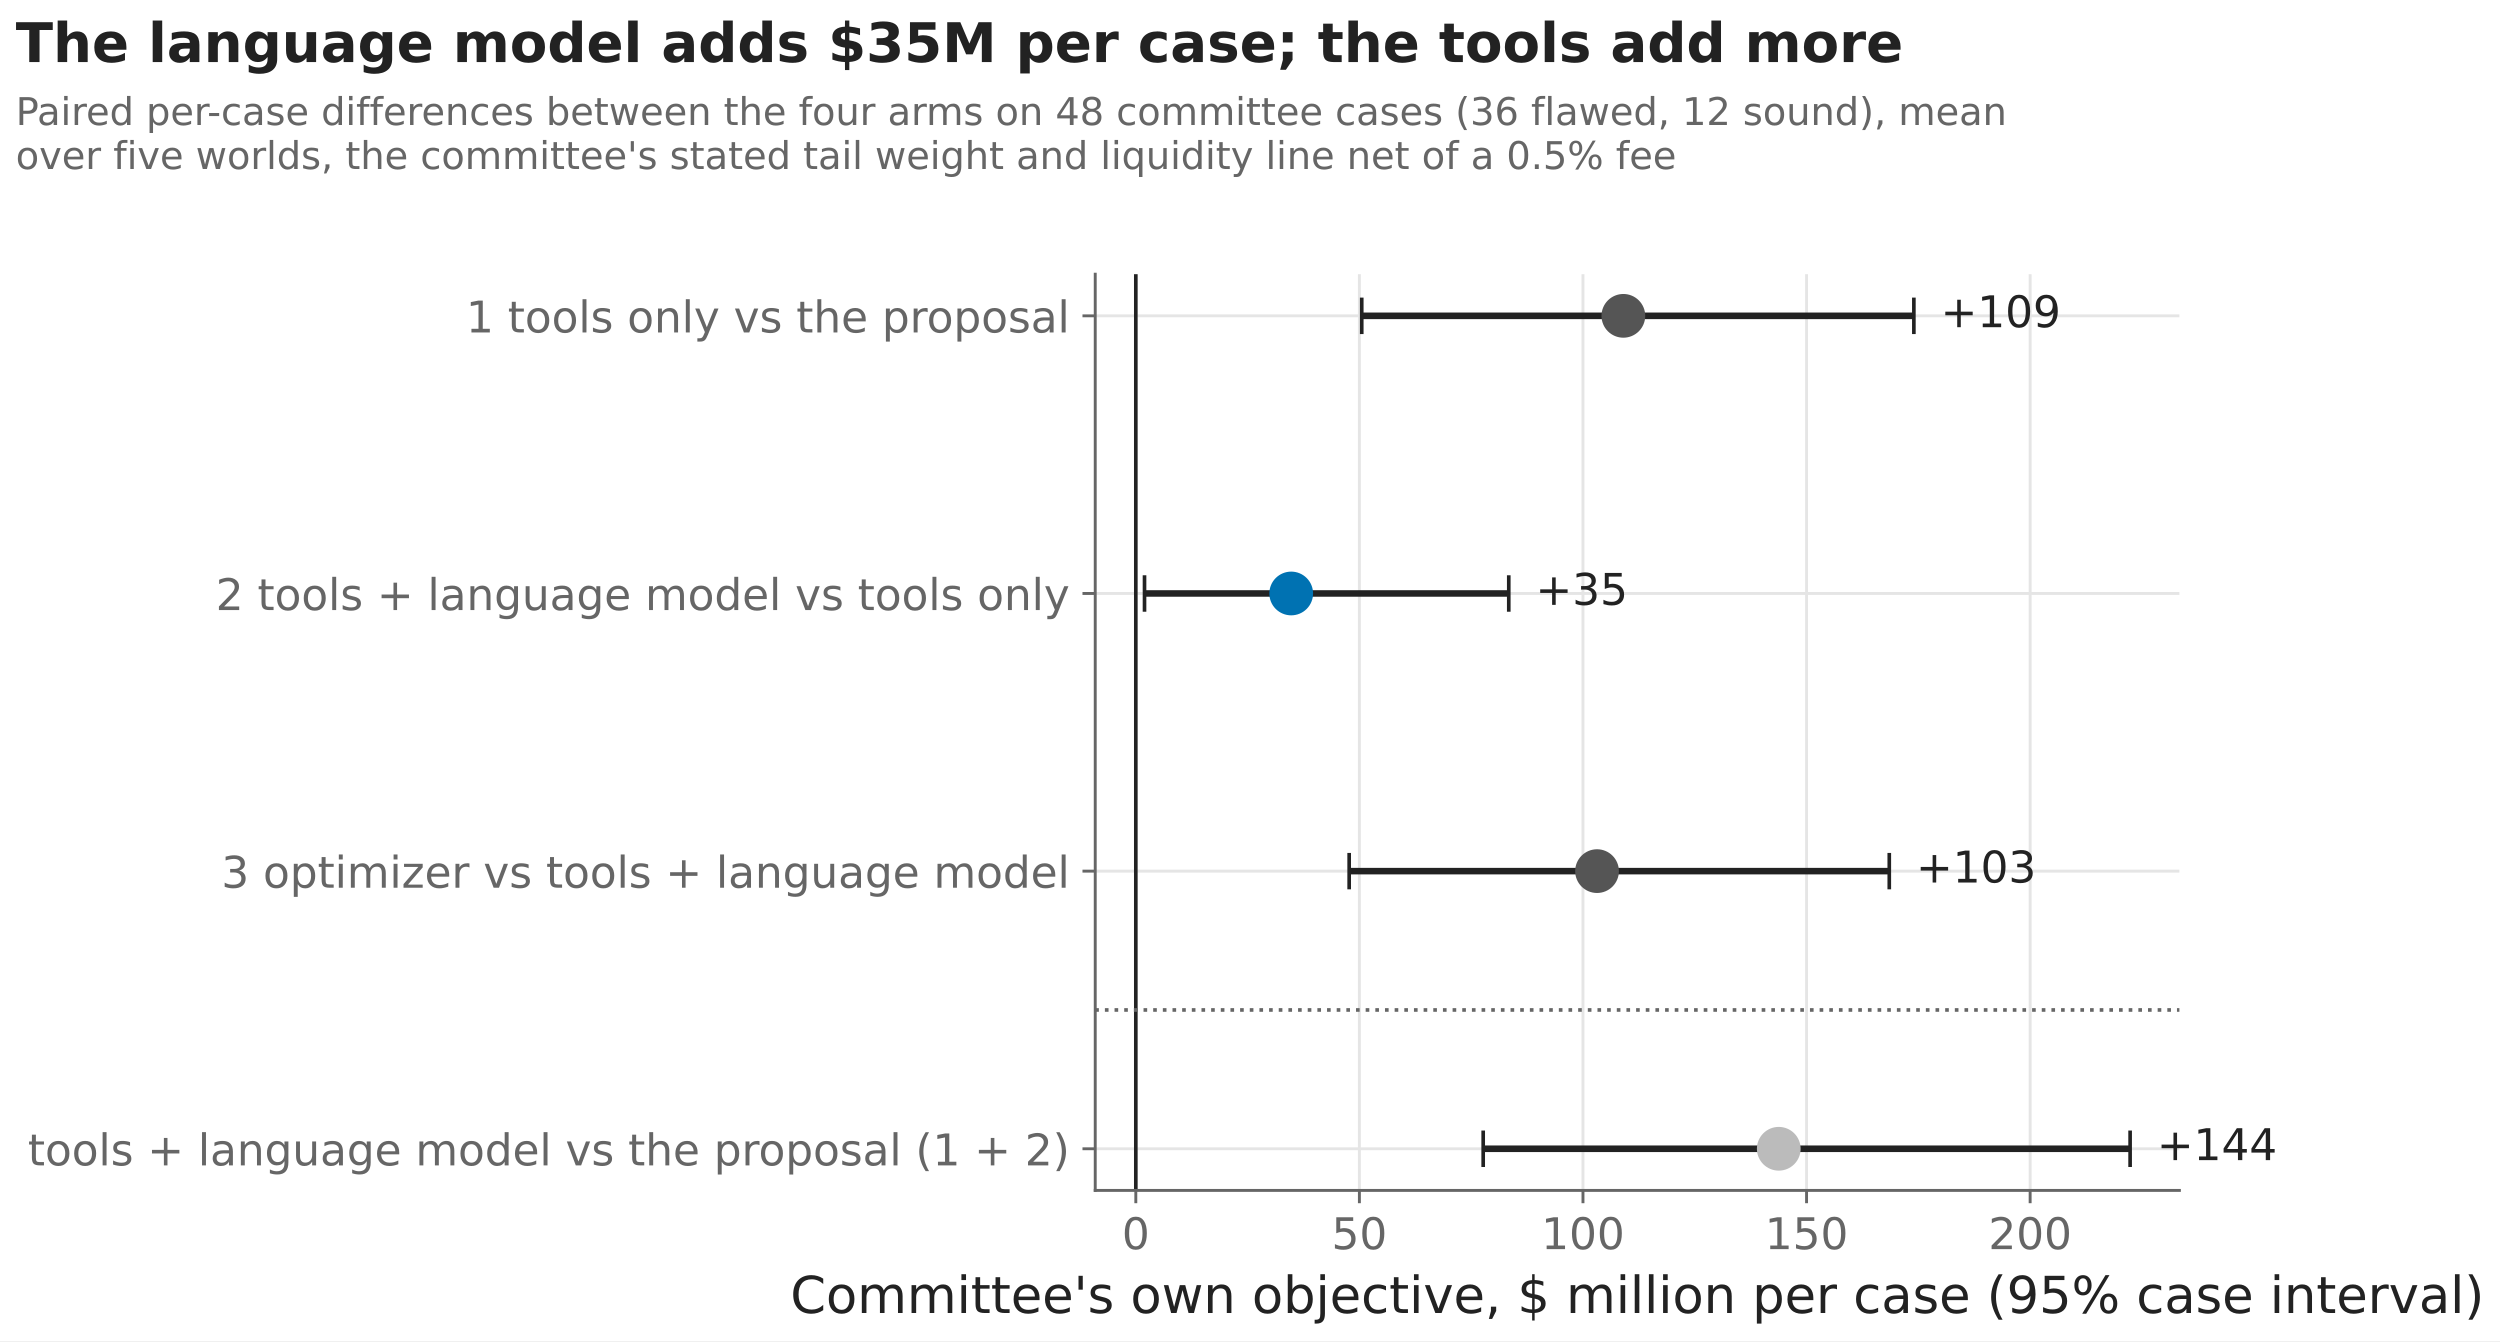
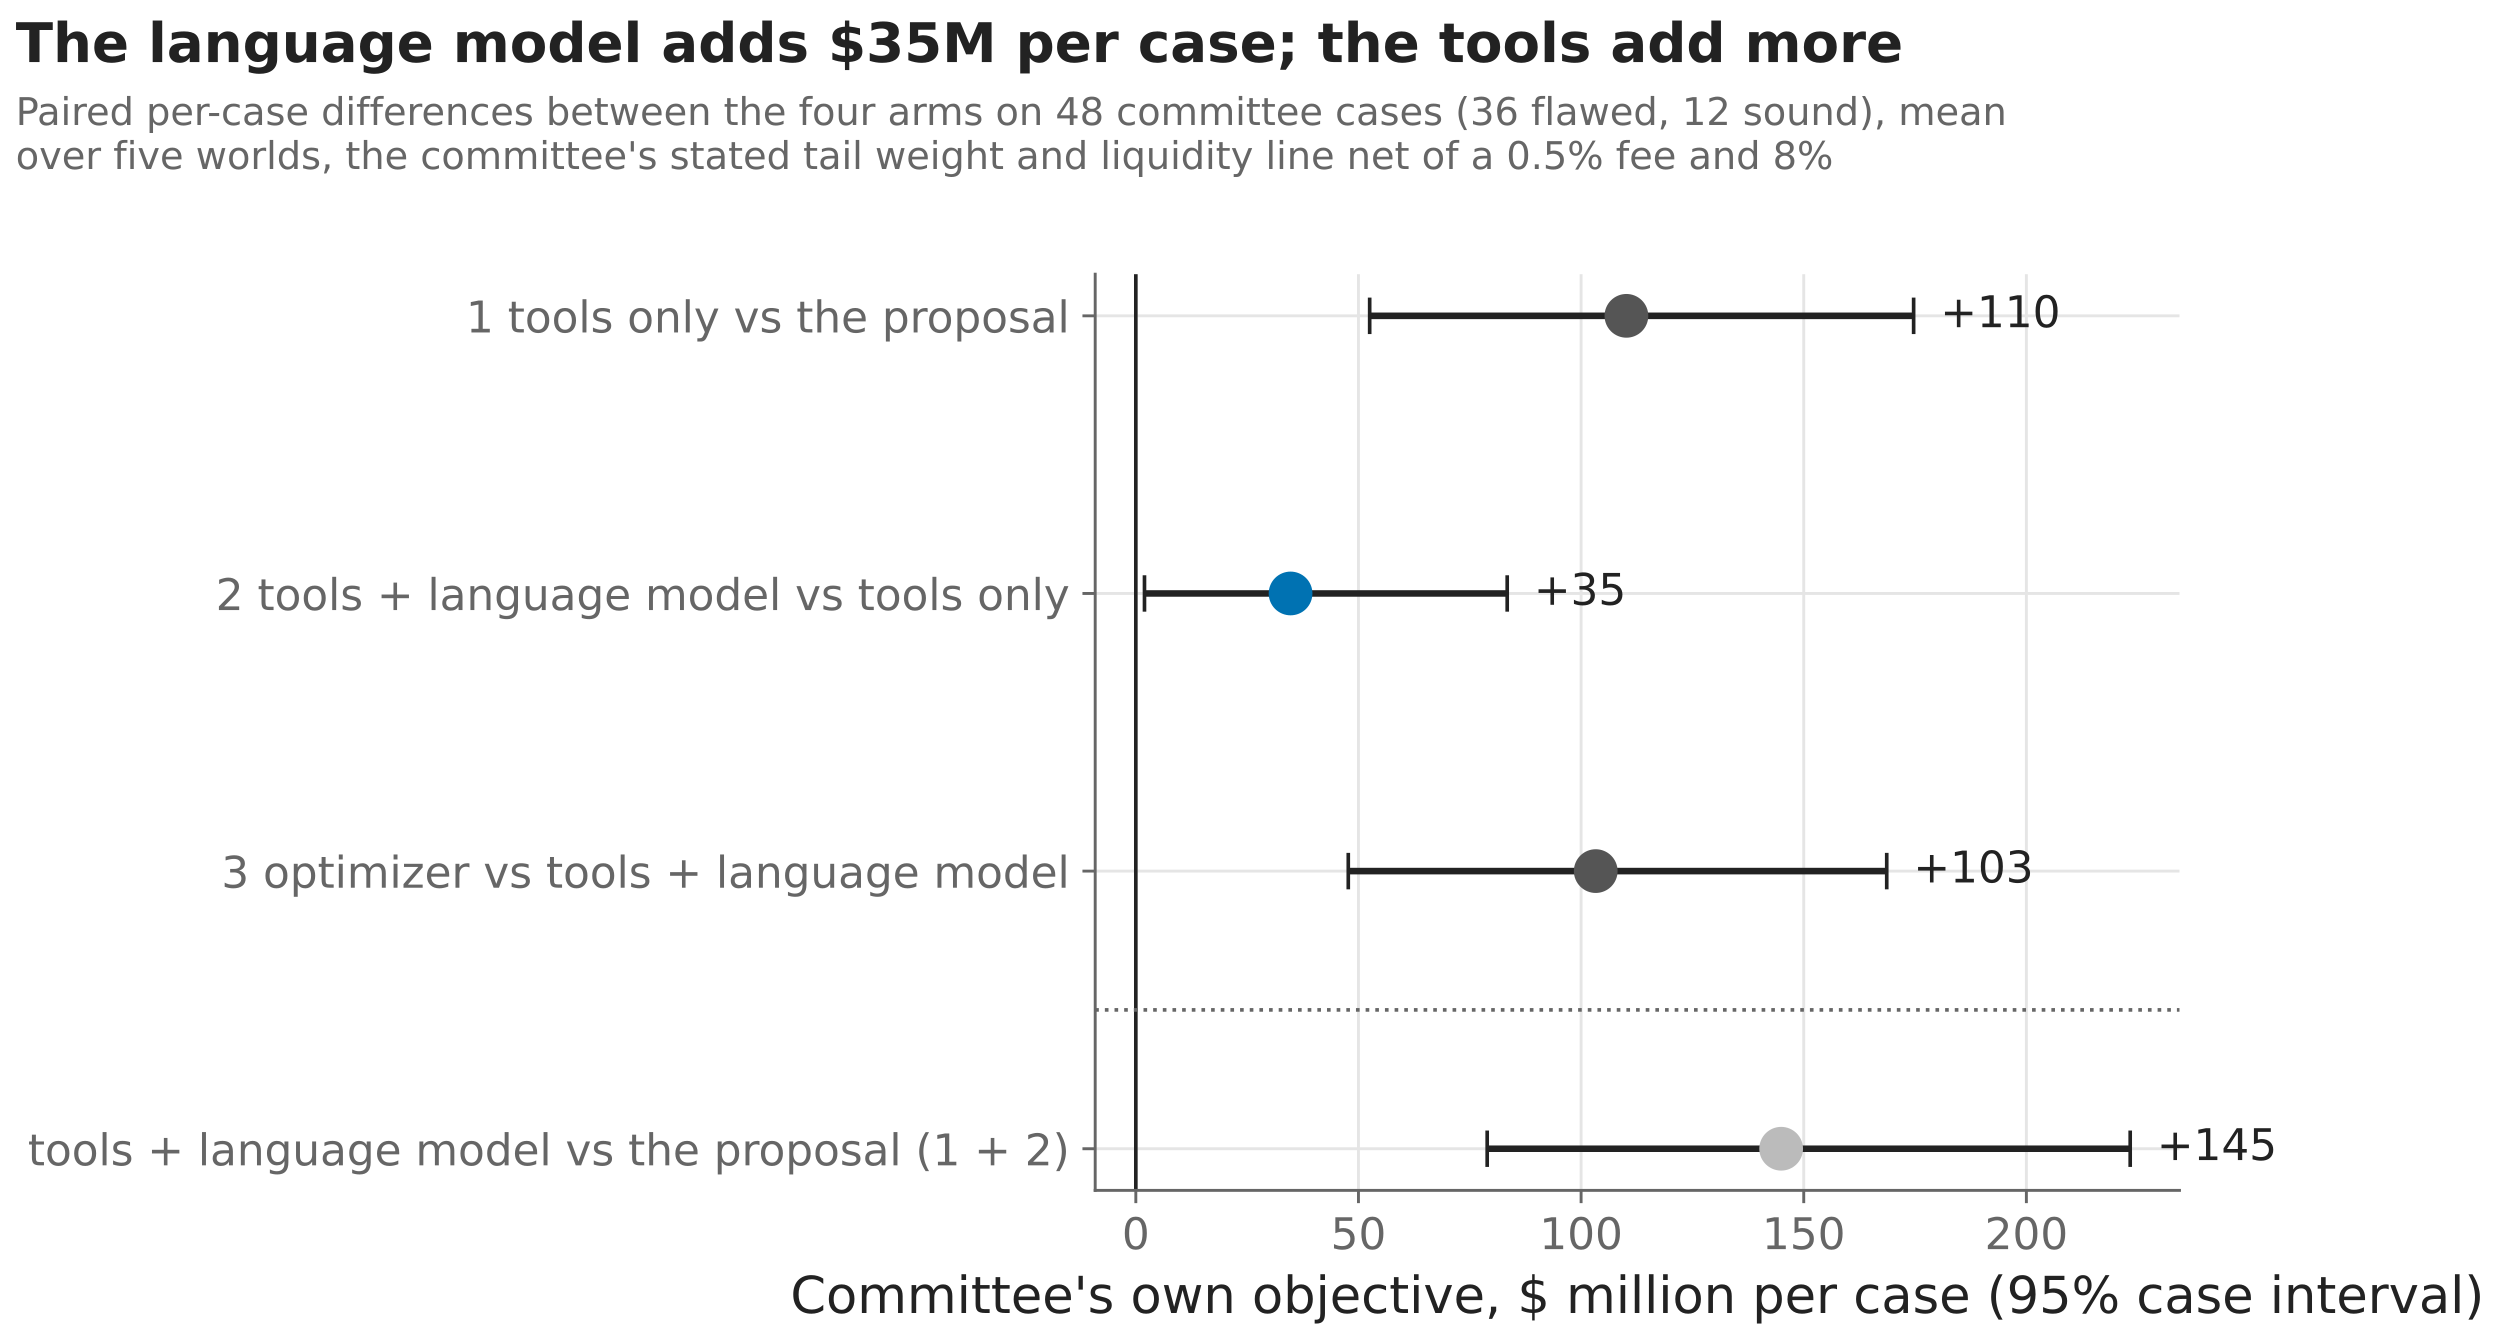
- <svg xmlns="http://www.w3.org/2000/svg" xmlns:xlink="http://www.w3.org/1999/xlink" width="685.93pt" height="367.937pt" viewBox="0 0 685.93 367.937" version="1.1">
+ <svg xmlns="http://www.w3.org/2000/svg" xmlns:xlink="http://www.w3.org/1999/xlink" width="685.95pt" height="367.937pt" viewBox="0 0 685.95 367.937" version="1.1">
  <defs>
    <style type="text/css">*{stroke-linejoin: round; stroke-linecap: butt}</style>
  </defs>
  <g id="figure_1">
    <g id="patch_1">
-       <path d="M 0 367.937  L 685.93 367.937  L 685.93 0  L 0 0  z " style="fill: #ffffff" />
+       <path d="M 0 367.937  L 685.95 367.937  L 685.95 0  L 0 0  z " style="fill: #ffffff" />
    </g>
    <g id="axes_1">
      <g id="patch_2">
-         <path d="M 300.501 326.616  L 597.967 326.616  L 597.967 75.23  L 300.501 75.23  z " style="fill: #ffffff" />
+         <path d="M 300.501 326.616  L 598.007 326.616  L 598.007 75.23  L 300.501 75.23  z " style="fill: #ffffff" />
      </g>
      <g id="matplotlib.axis_1">
        <g id="xtick_1">
          <g id="line2d_1">
-             <path d="M 311.634 326.616  L 311.634 75.23  " clip-path="url(#pc4f21cf440)" style="fill: none; stroke: #e5e5e5; stroke-width: 0.8; stroke-linecap: square" />
+             <path d="M 311.646 326.616  L 311.646 75.23  " clip-path="url(#p46baa0acd5)" style="fill: none; stroke: #e5e5e5; stroke-width: 0.8; stroke-linecap: square" />
          </g>
          <g id="line2d_2">
            <defs>
              <path id="me00eba5936" d="M 0 0  L 0 3.5  " style="stroke: #666666; stroke-width: 0.8" />
            </defs>
            <g>
-               <use xlink:href="#me00eba5936" x="311.634" y="326.616" style="fill: #666666; stroke: #666666; stroke-width: 0.8" />
+               <use xlink:href="#me00eba5936" x="311.646" y="326.616" style="fill: #666666; stroke: #666666; stroke-width: 0.8" />
            </g>
          </g>
          <g id="text_1">
-             <text style="font-size: 12px; font-family: 'DejaVu Sans', 'Bitstream Vera Sans', 'Computer Modern Sans Serif', 'Lucida Grande', 'Verdana', 'Geneva', 'Lucid', 'Arial', 'Helvetica', 'Avant Garde', sans-serif; text-anchor: middle; fill: #666666" x="311.634" y="342.734" transform="rotate(-0 311.634 342.7336)">0</text>
+             <text style="font-size: 12px; font-family: 'DejaVu Sans', 'Bitstream Vera Sans', 'Computer Modern Sans Serif', 'Lucida Grande', 'Verdana', 'Geneva', 'Lucid', 'Arial', 'Helvetica', 'Avant Garde', sans-serif; text-anchor: middle; fill: #666666" x="311.646" y="342.734" transform="rotate(-0 311.6458 342.7336)">0</text>
          </g>
        </g>
        <g id="xtick_2">
          <g id="line2d_3">
-             <path d="M 372.979 326.616  L 372.979 75.23  " clip-path="url(#pc4f21cf440)" style="fill: none; stroke: #e5e5e5; stroke-width: 0.8; stroke-linecap: square" />
+             <path d="M 372.734 326.616  L 372.734 75.23  " clip-path="url(#p46baa0acd5)" style="fill: none; stroke: #e5e5e5; stroke-width: 0.8; stroke-linecap: square" />
          </g>
          <g id="line2d_4">
            <g>
-               <use xlink:href="#me00eba5936" x="372.979" y="326.616" style="fill: #666666; stroke: #666666; stroke-width: 0.8" />
+               <use xlink:href="#me00eba5936" x="372.734" y="326.616" style="fill: #666666; stroke: #666666; stroke-width: 0.8" />
            </g>
          </g>
          <g id="text_2">
-             <text style="font-size: 12px; font-family: 'DejaVu Sans', 'Bitstream Vera Sans', 'Computer Modern Sans Serif', 'Lucida Grande', 'Verdana', 'Geneva', 'Lucid', 'Arial', 'Helvetica', 'Avant Garde', sans-serif; text-anchor: middle; fill: #666666" x="372.979" y="342.734" transform="rotate(-0 372.9791 342.7336)">50</text>
+             <text style="font-size: 12px; font-family: 'DejaVu Sans', 'Bitstream Vera Sans', 'Computer Modern Sans Serif', 'Lucida Grande', 'Verdana', 'Geneva', 'Lucid', 'Arial', 'Helvetica', 'Avant Garde', sans-serif; text-anchor: middle; fill: #666666" x="372.734" y="342.734" transform="rotate(-0 372.7338 342.7336)">50</text>
          </g>
        </g>
        <g id="xtick_3">
          <g id="line2d_5">
-             <path d="M 434.324 326.616  L 434.324 75.23  " clip-path="url(#pc4f21cf440)" style="fill: none; stroke: #e5e5e5; stroke-width: 0.8; stroke-linecap: square" />
+             <path d="M 433.822 326.616  L 433.822 75.23  " clip-path="url(#p46baa0acd5)" style="fill: none; stroke: #e5e5e5; stroke-width: 0.8; stroke-linecap: square" />
          </g>
          <g id="line2d_6">
            <g>
-               <use xlink:href="#me00eba5936" x="434.324" y="326.616" style="fill: #666666; stroke: #666666; stroke-width: 0.8" />
+               <use xlink:href="#me00eba5936" x="433.822" y="326.616" style="fill: #666666; stroke: #666666; stroke-width: 0.8" />
            </g>
          </g>
          <g id="text_3">
-             <text style="font-size: 12px; font-family: 'DejaVu Sans', 'Bitstream Vera Sans', 'Computer Modern Sans Serif', 'Lucida Grande', 'Verdana', 'Geneva', 'Lucid', 'Arial', 'Helvetica', 'Avant Garde', sans-serif; text-anchor: middle; fill: #666666" x="434.324" y="342.734" transform="rotate(-0 434.3242 342.7336)">100</text>
+             <text style="font-size: 12px; font-family: 'DejaVu Sans', 'Bitstream Vera Sans', 'Computer Modern Sans Serif', 'Lucida Grande', 'Verdana', 'Geneva', 'Lucid', 'Arial', 'Helvetica', 'Avant Garde', sans-serif; text-anchor: middle; fill: #666666" x="433.822" y="342.734" transform="rotate(-0 433.8218 342.7336)">100</text>
          </g>
        </g>
        <g id="xtick_4">
          <g id="line2d_7">
-             <path d="M 495.669 326.616  L 495.669 75.23  " clip-path="url(#pc4f21cf440)" style="fill: none; stroke: #e5e5e5; stroke-width: 0.8; stroke-linecap: square" />
+             <path d="M 494.91 326.616  L 494.91 75.23  " clip-path="url(#p46baa0acd5)" style="fill: none; stroke: #e5e5e5; stroke-width: 0.8; stroke-linecap: square" />
          </g>
          <g id="line2d_8">
            <g>
-               <use xlink:href="#me00eba5936" x="495.669" y="326.616" style="fill: #666666; stroke: #666666; stroke-width: 0.8" />
+               <use xlink:href="#me00eba5936" x="494.91" y="326.616" style="fill: #666666; stroke: #666666; stroke-width: 0.8" />
            </g>
          </g>
          <g id="text_4">
-             <text style="font-size: 12px; font-family: 'DejaVu Sans', 'Bitstream Vera Sans', 'Computer Modern Sans Serif', 'Lucida Grande', 'Verdana', 'Geneva', 'Lucid', 'Arial', 'Helvetica', 'Avant Garde', sans-serif; text-anchor: middle; fill: #666666" x="495.669" y="342.734" transform="rotate(-0 495.6693 342.7336)">150</text>
+             <text style="font-size: 12px; font-family: 'DejaVu Sans', 'Bitstream Vera Sans', 'Computer Modern Sans Serif', 'Lucida Grande', 'Verdana', 'Geneva', 'Lucid', 'Arial', 'Helvetica', 'Avant Garde', sans-serif; text-anchor: middle; fill: #666666" x="494.91" y="342.734" transform="rotate(-0 494.9097 342.7336)">150</text>
          </g>
        </g>
        <g id="xtick_5">
          <g id="line2d_9">
-             <path d="M 557.014 326.616  L 557.014 75.23  " clip-path="url(#pc4f21cf440)" style="fill: none; stroke: #e5e5e5; stroke-width: 0.8; stroke-linecap: square" />
+             <path d="M 555.998 326.616  L 555.998 75.23  " clip-path="url(#p46baa0acd5)" style="fill: none; stroke: #e5e5e5; stroke-width: 0.8; stroke-linecap: square" />
          </g>
          <g id="line2d_10">
            <g>
-               <use xlink:href="#me00eba5936" x="557.014" y="326.616" style="fill: #666666; stroke: #666666; stroke-width: 0.8" />
+               <use xlink:href="#me00eba5936" x="555.998" y="326.616" style="fill: #666666; stroke: #666666; stroke-width: 0.8" />
            </g>
          </g>
          <g id="text_5">
-             <text style="font-size: 12px; font-family: 'DejaVu Sans', 'Bitstream Vera Sans', 'Computer Modern Sans Serif', 'Lucida Grande', 'Verdana', 'Geneva', 'Lucid', 'Arial', 'Helvetica', 'Avant Garde', sans-serif; text-anchor: middle; fill: #666666" x="557.014" y="342.734" transform="rotate(-0 557.0144 342.7336)">200</text>
+             <text style="font-size: 12px; font-family: 'DejaVu Sans', 'Bitstream Vera Sans', 'Computer Modern Sans Serif', 'Lucida Grande', 'Verdana', 'Geneva', 'Lucid', 'Arial', 'Helvetica', 'Avant Garde', sans-serif; text-anchor: middle; fill: #666666" x="555.998" y="342.734" transform="rotate(-0 555.9977 342.7336)">200</text>
          </g>
        </g>
        <g id="text_6">
-           <text style="font-size: 14px; font-family: 'DejaVu Sans', 'Bitstream Vera Sans', 'Computer Modern Sans Serif', 'Lucida Grande', 'Verdana', 'Geneva', 'Lucid', 'Arial', 'Helvetica', 'Avant Garde', sans-serif; text-anchor: middle; fill: #222222" x="449.234" y="360.254" transform="rotate(-0 449.2339 360.2542)">Committee's own objective, $ million per case (95% case interval)</text>
+           <text style="font-size: 14px; font-family: 'DejaVu Sans', 'Bitstream Vera Sans', 'Computer Modern Sans Serif', 'Lucida Grande', 'Verdana', 'Geneva', 'Lucid', 'Arial', 'Helvetica', 'Avant Garde', sans-serif; text-anchor: middle; fill: #222222" x="449.254" y="360.254" transform="rotate(-0 449.2541 360.2542)">Committee's own objective, $ million per case (95% case interval)</text>
        </g>
      </g>
      <g id="matplotlib.axis_2">
        <g id="ytick_1">
          <g id="line2d_11">
-             <path d="M 300.501 86.657  L 597.967 86.657  " clip-path="url(#pc4f21cf440)" style="fill: none; stroke: #e5e5e5; stroke-width: 0.8; stroke-linecap: square" />
+             <path d="M 300.501 86.657  L 598.007 86.657  " clip-path="url(#p46baa0acd5)" style="fill: none; stroke: #e5e5e5; stroke-width: 0.8; stroke-linecap: square" />
          </g>
          <g id="line2d_12">
            <defs>
              <path id="mce5acbc380" d="M 0 0  L -3.5 0  " style="stroke: #666666; stroke-width: 0.8" />
            </defs>
            <g>
              <use xlink:href="#mce5acbc380" x="300.501" y="86.657" style="fill: #666666; stroke: #666666; stroke-width: 0.8" />
            </g>
          </g>
          <g id="text_7">
            <text style="font-size: 12px; font-family: 'DejaVu Sans', 'Bitstream Vera Sans', 'Computer Modern Sans Serif', 'Lucida Grande', 'Verdana', 'Geneva', 'Lucid', 'Arial', 'Helvetica', 'Avant Garde', sans-serif; text-anchor: end; fill: #666666" x="293.501" y="91.216" transform="rotate(-0 293.5013 91.21589)">1  tools only vs the proposal</text>
          </g>
        </g>
        <g id="ytick_2">
          <g id="line2d_13">
-             <path d="M 300.501 162.834  L 597.967 162.834  " clip-path="url(#pc4f21cf440)" style="fill: none; stroke: #e5e5e5; stroke-width: 0.8; stroke-linecap: square" />
+             <path d="M 300.501 162.834  L 598.007 162.834  " clip-path="url(#p46baa0acd5)" style="fill: none; stroke: #e5e5e5; stroke-width: 0.8; stroke-linecap: square" />
          </g>
          <g id="line2d_14">
            <g>
              <use xlink:href="#mce5acbc380" x="300.501" y="162.834" style="fill: #666666; stroke: #666666; stroke-width: 0.8" />
            </g>
          </g>
          <g id="text_8">
            <text style="font-size: 12px; font-family: 'DejaVu Sans', 'Bitstream Vera Sans', 'Computer Modern Sans Serif', 'Lucida Grande', 'Verdana', 'Geneva', 'Lucid', 'Arial', 'Helvetica', 'Avant Garde', sans-serif; text-anchor: end; fill: #666666" x="293.501" y="167.394" transform="rotate(-0 293.5013 167.3935)">2  tools + language model vs tools only</text>
          </g>
        </g>
        <g id="ytick_3">
          <g id="line2d_15">
-             <path d="M 300.501 239.012  L 597.967 239.012  " clip-path="url(#pc4f21cf440)" style="fill: none; stroke: #e5e5e5; stroke-width: 0.8; stroke-linecap: square" />
+             <path d="M 300.501 239.012  L 598.007 239.012  " clip-path="url(#p46baa0acd5)" style="fill: none; stroke: #e5e5e5; stroke-width: 0.8; stroke-linecap: square" />
          </g>
          <g id="line2d_16">
            <g>
              <use xlink:href="#mce5acbc380" x="300.501" y="239.012" style="fill: #666666; stroke: #666666; stroke-width: 0.8" />
            </g>
          </g>
          <g id="text_9">
            <text style="font-size: 12px; font-family: 'DejaVu Sans', 'Bitstream Vera Sans', 'Computer Modern Sans Serif', 'Lucida Grande', 'Verdana', 'Geneva', 'Lucid', 'Arial', 'Helvetica', 'Avant Garde', sans-serif; text-anchor: end; fill: #666666" x="293.501" y="243.571" transform="rotate(-0 293.5013 243.5712)">3  optimizer vs tools + language model</text>
          </g>
        </g>
        <g id="ytick_4">
          <g id="line2d_17">
-             <path d="M 300.501 315.19  L 597.967 315.19  " clip-path="url(#pc4f21cf440)" style="fill: none; stroke: #e5e5e5; stroke-width: 0.8; stroke-linecap: square" />
+             <path d="M 300.501 315.19  L 598.007 315.19  " clip-path="url(#p46baa0acd5)" style="fill: none; stroke: #e5e5e5; stroke-width: 0.8; stroke-linecap: square" />
          </g>
          <g id="line2d_18">
            <g>
              <use xlink:href="#mce5acbc380" x="300.501" y="315.19" style="fill: #666666; stroke: #666666; stroke-width: 0.8" />
            </g>
          </g>
          <g id="text_10">
            <text style="font-size: 12px; font-family: 'DejaVu Sans', 'Bitstream Vera Sans', 'Computer Modern Sans Serif', 'Lucida Grande', 'Verdana', 'Geneva', 'Lucid', 'Arial', 'Helvetica', 'Avant Garde', sans-serif; text-anchor: end; fill: #666666" x="293.501" y="319.749" transform="rotate(-0 293.5013 319.7488)">tools + language model vs the proposal (1 + 2)</text>
          </g>
        </g>
      </g>
      <g id="LineCollection_1">
-         <path d="M 373.623 86.657  L 525.109 86.657  " clip-path="url(#pc4f21cf440)" style="fill: none; stroke: #222222; stroke-width: 1.8" />
+         <path d="M 375.811 86.657  L 525.063 86.657  " clip-path="url(#p46baa0acd5)" style="fill: none; stroke: #222222; stroke-width: 1.8" />
      </g>
      <g id="line2d_19">
        <defs>
          <path id="mf8f943b771" d="M 0 5  L 0 -5  " style="stroke: #222222" />
        </defs>
-         <g clip-path="url(#pc4f21cf440)">
-           <use xlink:href="#mf8f943b771" x="373.623" y="86.657" style="fill: #555555; stroke: #222222" />
+         <g clip-path="url(#p46baa0acd5)">
+           <use xlink:href="#mf8f943b771" x="375.811" y="86.657" style="fill: #555555; stroke: #222222" />
        </g>
      </g>
      <g id="line2d_20">
-         <g clip-path="url(#pc4f21cf440)">
-           <use xlink:href="#mf8f943b771" x="525.109" y="86.657" style="fill: #555555; stroke: #222222" />
+         <g clip-path="url(#p46baa0acd5)">
+           <use xlink:href="#mf8f943b771" x="525.063" y="86.657" style="fill: #555555; stroke: #222222" />
        </g>
      </g>
      <g id="LineCollection_2">
-         <path d="M 314.022 162.834  L 413.963 162.834  " clip-path="url(#pc4f21cf440)" style="fill: none; stroke: #222222; stroke-width: 1.8" />
+         <path d="M 314.024 162.834  L 413.546 162.834  " clip-path="url(#p46baa0acd5)" style="fill: none; stroke: #222222; stroke-width: 1.8" />
      </g>
      <g id="line2d_21">
        <defs>
          <path id="m40db7c33b5" d="M 0 5  L 0 -5  " style="stroke: #222222" />
        </defs>
-         <g clip-path="url(#pc4f21cf440)">
-           <use xlink:href="#m40db7c33b5" x="314.022" y="162.834" style="fill: #0072b2; stroke: #222222" />
+         <g clip-path="url(#p46baa0acd5)">
+           <use xlink:href="#m40db7c33b5" x="314.024" y="162.834" style="fill: #0072b2; stroke: #222222" />
        </g>
      </g>
      <g id="line2d_22">
-         <g clip-path="url(#pc4f21cf440)">
-           <use xlink:href="#m40db7c33b5" x="413.963" y="162.834" style="fill: #0072b2; stroke: #222222" />
+         <g clip-path="url(#p46baa0acd5)">
+           <use xlink:href="#m40db7c33b5" x="413.546" y="162.834" style="fill: #0072b2; stroke: #222222" />
        </g>
      </g>
      <g id="LineCollection_3">
-         <path d="M 370.175 239.012  L 518.365 239.012  " clip-path="url(#pc4f21cf440)" style="fill: none; stroke: #222222; stroke-width: 1.8" />
+         <path d="M 369.941 239.012  L 517.682 239.012  " clip-path="url(#p46baa0acd5)" style="fill: none; stroke: #222222; stroke-width: 1.8" />
      </g>
      <g id="line2d_23">
-         <g clip-path="url(#pc4f21cf440)">
-           <use xlink:href="#mf8f943b771" x="370.175" y="239.012" style="fill: #555555; stroke: #222222" />
+         <g clip-path="url(#p46baa0acd5)">
+           <use xlink:href="#mf8f943b771" x="369.941" y="239.012" style="fill: #555555; stroke: #222222" />
        </g>
      </g>
      <g id="line2d_24">
-         <g clip-path="url(#pc4f21cf440)">
-           <use xlink:href="#mf8f943b771" x="518.365" y="239.012" style="fill: #555555; stroke: #222222" />
+         <g clip-path="url(#p46baa0acd5)">
+           <use xlink:href="#mf8f943b771" x="517.682" y="239.012" style="fill: #555555; stroke: #222222" />
        </g>
      </g>
      <g id="LineCollection_4">
-         <path d="M 406.947 315.19  L 584.445 315.19  " clip-path="url(#pc4f21cf440)" style="fill: none; stroke: #222222; stroke-width: 1.8" />
+         <path d="M 408.055 315.19  L 584.484 315.19  " clip-path="url(#p46baa0acd5)" style="fill: none; stroke: #222222; stroke-width: 1.8" />
      </g>
      <g id="line2d_25">
        <defs>
          <path id="mafb20475b8" d="M 0 5  L 0 -5  " style="stroke: #222222" />
        </defs>
-         <g clip-path="url(#pc4f21cf440)">
-           <use xlink:href="#mafb20475b8" x="406.947" y="315.19" style="fill: #bbbbbb; stroke: #222222" />
+         <g clip-path="url(#p46baa0acd5)">
+           <use xlink:href="#mafb20475b8" x="408.055" y="315.19" style="fill: #bbbbbb; stroke: #222222" />
        </g>
      </g>
      <g id="line2d_26">
-         <g clip-path="url(#pc4f21cf440)">
-           <use xlink:href="#mafb20475b8" x="584.445" y="315.19" style="fill: #bbbbbb; stroke: #222222" />
+         <g clip-path="url(#p46baa0acd5)">
+           <use xlink:href="#mafb20475b8" x="584.484" y="315.19" style="fill: #bbbbbb; stroke: #222222" />
        </g>
      </g>
      <g id="line2d_27">
-         <path d="M 311.634 326.616  L 311.634 75.23  " clip-path="url(#pc4f21cf440)" style="fill: none; stroke: #222222; stroke-linecap: square" />
+         <path d="M 311.646 326.616  L 311.646 75.23  " clip-path="url(#p46baa0acd5)" style="fill: none; stroke: #222222; stroke-linecap: square" />
      </g>
      <g id="line2d_28">
-         <path d="M 300.501 277.101  L 597.967 277.101  " clip-path="url(#pc4f21cf440)" style="fill: none; stroke-dasharray: 1,1.65; stroke-dashoffset: 0; stroke: #666666" />
+         <path d="M 300.501 277.101  L 598.007 277.101  " clip-path="url(#p46baa0acd5)" style="fill: none; stroke-dasharray: 1,1.65; stroke-dashoffset: 0; stroke: #666666" />
      </g>
      <g id="line2d_29">
        <defs>
          <path id="mcf68cc8f2c" d="M 0 5.5  C 1.459 5.5 2.858 4.92 3.889 3.889  C 4.92 2.858 5.5 1.459 5.5 0  C 5.5 -1.459 4.92 -2.858 3.889 -3.889  C 2.858 -4.92 1.459 -5.5 0 -5.5  C -1.459 -5.5 -2.858 -4.92 -3.889 -3.889  C -4.92 -2.858 -5.5 -1.459 -5.5 0  C -5.5 1.459 -4.92 2.858 -3.889 3.889  C -2.858 4.92 -1.459 5.5 0 5.5  z " style="stroke: #555555" />
        </defs>
-         <g clip-path="url(#pc4f21cf440)">
-           <use xlink:href="#mcf68cc8f2c" x="445.405" y="86.657" style="fill: #555555; stroke: #555555" />
+         <g clip-path="url(#p46baa0acd5)">
+           <use xlink:href="#mcf68cc8f2c" x="446.256" y="86.657" style="fill: #555555; stroke: #555555" />
        </g>
      </g>
      <g id="line2d_30">
        <defs>
          <path id="m25989bb362" d="M 0 5.5  C 1.459 5.5 2.858 4.92 3.889 3.889  C 4.92 2.858 5.5 1.459 5.5 0  C 5.5 -1.459 4.92 -2.858 3.889 -3.889  C 2.858 -4.92 1.459 -5.5 0 -5.5  C -1.459 -5.5 -2.858 -4.92 -3.889 -3.889  C -4.92 -2.858 -5.5 -1.459 -5.5 0  C -5.5 1.459 -4.92 2.858 -3.889 3.889  C -2.858 4.92 -1.459 5.5 0 5.5  z " style="stroke: #0072b2" />
        </defs>
-         <g clip-path="url(#pc4f21cf440)">
-           <use xlink:href="#m25989bb362" x="354.271" y="162.834" style="fill: #0072b2; stroke: #0072b2" />
+         <g clip-path="url(#p46baa0acd5)">
+           <use xlink:href="#m25989bb362" x="354.104" y="162.834" style="fill: #0072b2; stroke: #0072b2" />
        </g>
      </g>
      <g id="line2d_31">
-         <g clip-path="url(#pc4f21cf440)">
-           <use xlink:href="#mcf68cc8f2c" x="438.183" y="239.012" style="fill: #555555; stroke: #555555" />
+         <g clip-path="url(#p46baa0acd5)">
+           <use xlink:href="#mcf68cc8f2c" x="437.837" y="239.012" style="fill: #555555; stroke: #555555" />
        </g>
      </g>
      <g id="line2d_32">
        <defs>
          <path id="ma6bd36e597" d="M 0 5.5  C 1.459 5.5 2.858 4.92 3.889 3.889  C 4.92 2.858 5.5 1.459 5.5 0  C 5.5 -1.459 4.92 -2.858 3.889 -3.889  C 2.858 -4.92 1.459 -5.5 0 -5.5  C -1.459 -5.5 -2.858 -4.92 -3.889 -3.889  C -4.92 -2.858 -5.5 -1.459 -5.5 0  C -5.5 1.459 -4.92 2.858 -3.889 3.889  C -2.858 4.92 -1.459 5.5 0 5.5  z " style="stroke: #bbbbbb" />
        </defs>
-         <g clip-path="url(#pc4f21cf440)">
-           <use xlink:href="#ma6bd36e597" x="488.043" y="315.19" style="fill: #bbbbbb; stroke: #bbbbbb" />
+         <g clip-path="url(#p46baa0acd5)">
+           <use xlink:href="#ma6bd36e597" x="488.714" y="315.19" style="fill: #bbbbbb; stroke: #bbbbbb" />
        </g>
      </g>
      <g id="patch_3">
        <path d="M 300.501 326.616  L 300.501 75.23  " style="fill: none; stroke: #666666; stroke-width: 0.8; stroke-linejoin: miter; stroke-linecap: square" />
      </g>
      <g id="patch_4">
-         <path d="M 300.501 326.616  L 597.967 326.616  " style="fill: none; stroke: #666666; stroke-width: 0.8; stroke-linejoin: miter; stroke-linecap: square" />
+         <path d="M 300.501 326.616  L 598.007 326.616  " style="fill: none; stroke: #666666; stroke-width: 0.8; stroke-linejoin: miter; stroke-linecap: square" />
      </g>
      <g id="text_11">
-         <text style="font-size: 12px; font-family: 'DejaVu Sans', 'Bitstream Vera Sans', 'Computer Modern Sans Serif', 'Lucida Grande', 'Verdana', 'Geneva', 'Lucid', 'Arial', 'Helvetica', 'Avant Garde', sans-serif; text-anchor: start; fill: #222222" x="532.471" y="89.774" transform="rotate(-0 532.4707 89.77401)">+109</text>
+         <text style="font-size: 12px; font-family: 'DejaVu Sans', 'Bitstream Vera Sans', 'Computer Modern Sans Serif', 'Lucida Grande', 'Verdana', 'Geneva', 'Lucid', 'Arial', 'Helvetica', 'Avant Garde', sans-serif; text-anchor: start; fill: #222222" x="532.393" y="89.774" transform="rotate(-0 532.3933 89.77401)">+110</text>
      </g>
      <g id="text_12">
-         <text style="font-size: 12px; font-family: 'DejaVu Sans', 'Bitstream Vera Sans', 'Computer Modern Sans Serif', 'Lucida Grande', 'Verdana', 'Geneva', 'Lucid', 'Arial', 'Helvetica', 'Avant Garde', sans-serif; text-anchor: start; fill: #222222" x="421.325" y="165.952" transform="rotate(-0 421.3249 165.9516)">+35</text>
+         <text style="font-size: 12px; font-family: 'DejaVu Sans', 'Bitstream Vera Sans', 'Computer Modern Sans Serif', 'Lucida Grande', 'Verdana', 'Geneva', 'Lucid', 'Arial', 'Helvetica', 'Avant Garde', sans-serif; text-anchor: start; fill: #222222" x="420.877" y="165.952" transform="rotate(-0 420.877 165.9516)">+35</text>
      </g>
      <g id="text_13">
-         <text style="font-size: 12px; font-family: 'DejaVu Sans', 'Bitstream Vera Sans', 'Computer Modern Sans Serif', 'Lucida Grande', 'Verdana', 'Geneva', 'Lucid', 'Arial', 'Helvetica', 'Avant Garde', sans-serif; text-anchor: start; fill: #222222" x="525.726" y="242.129" transform="rotate(-0 525.7263 242.1293)">+103</text>
+         <text style="font-size: 12px; font-family: 'DejaVu Sans', 'Bitstream Vera Sans', 'Computer Modern Sans Serif', 'Lucida Grande', 'Verdana', 'Geneva', 'Lucid', 'Arial', 'Helvetica', 'Avant Garde', sans-serif; text-anchor: start; fill: #222222" x="525.013" y="242.129" transform="rotate(-0 525.0128 242.1293)">+103</text>
      </g>
      <g id="text_14">
-         <text style="font-size: 12px; font-family: 'DejaVu Sans', 'Bitstream Vera Sans', 'Computer Modern Sans Serif', 'Lucida Grande', 'Verdana', 'Geneva', 'Lucid', 'Arial', 'Helvetica', 'Avant Garde', sans-serif; text-anchor: start; fill: #222222" x="591.807" y="318.307" transform="rotate(-0 591.8069 318.3069)">+144</text>
+         <text style="font-size: 12px; font-family: 'DejaVu Sans', 'Bitstream Vera Sans', 'Computer Modern Sans Serif', 'Lucida Grande', 'Verdana', 'Geneva', 'Lucid', 'Arial', 'Helvetica', 'Avant Garde', sans-serif; text-anchor: start; fill: #222222" x="591.814" y="318.307" transform="rotate(-0 591.8145 318.3069)">+145</text>
      </g>
    </g>
    <g id="text_15">
      <text style="font-weight: 700; font-size: 15px; font-family: 'DejaVu Sans', 'Bitstream Vera Sans', 'Computer Modern Sans Serif', 'Lucida Grande', 'Verdana', 'Geneva', 'Lucid', 'Arial', 'Helvetica', 'Avant Garde', sans-serif; text-anchor: start; fill: #222222" x="4.32" y="17.025" transform="rotate(-0 4.32 17.02547)">The language model adds $35M per case; the tools add more</text>
    </g>
    <g id="text_16">
      <text style="font-size: 10.5px; font-family: 'DejaVu Sans', 'Bitstream Vera Sans', 'Computer Modern Sans Serif', 'Lucida Grande', 'Verdana', 'Geneva', 'Lucid', 'Arial', 'Helvetica', 'Avant Garde', sans-serif; fill: #666666" transform="translate(4.32 34.3023)">Paired per-case differences between the four arms on 48 committee cases (36 flawed, 12 sound), mean</text>
-       <text style="font-size: 10.5px; font-family: 'DejaVu Sans', 'Bitstream Vera Sans', 'Computer Modern Sans Serif', 'Lucida Grande', 'Verdana', 'Geneva', 'Lucid', 'Arial', 'Helvetica', 'Avant Garde', sans-serif; fill: #666666" transform="translate(4.32 46.3773)">over five worlds, the committee's stated tail weight and liquidity line net of a 0.5% fee</text>
+       <text style="font-size: 10.5px; font-family: 'DejaVu Sans', 'Bitstream Vera Sans', 'Computer Modern Sans Serif', 'Lucida Grande', 'Verdana', 'Geneva', 'Lucid', 'Arial', 'Helvetica', 'Avant Garde', sans-serif; fill: #666666" transform="translate(4.32 46.3773)">over five worlds, the committee's stated tail weight and liquidity line net of a 0.5% fee and 8%</text>
    </g>
  </g>
  <defs>
-     <clipPath id="pc4f21cf440">
-       <rect x="300.501" y="75.23" width="297.465" height="251.386" />
+     <clipPath id="p46baa0acd5">
+       <rect x="300.501" y="75.23" width="297.506" height="251.386" />
    </clipPath>
  </defs>
</svg>
